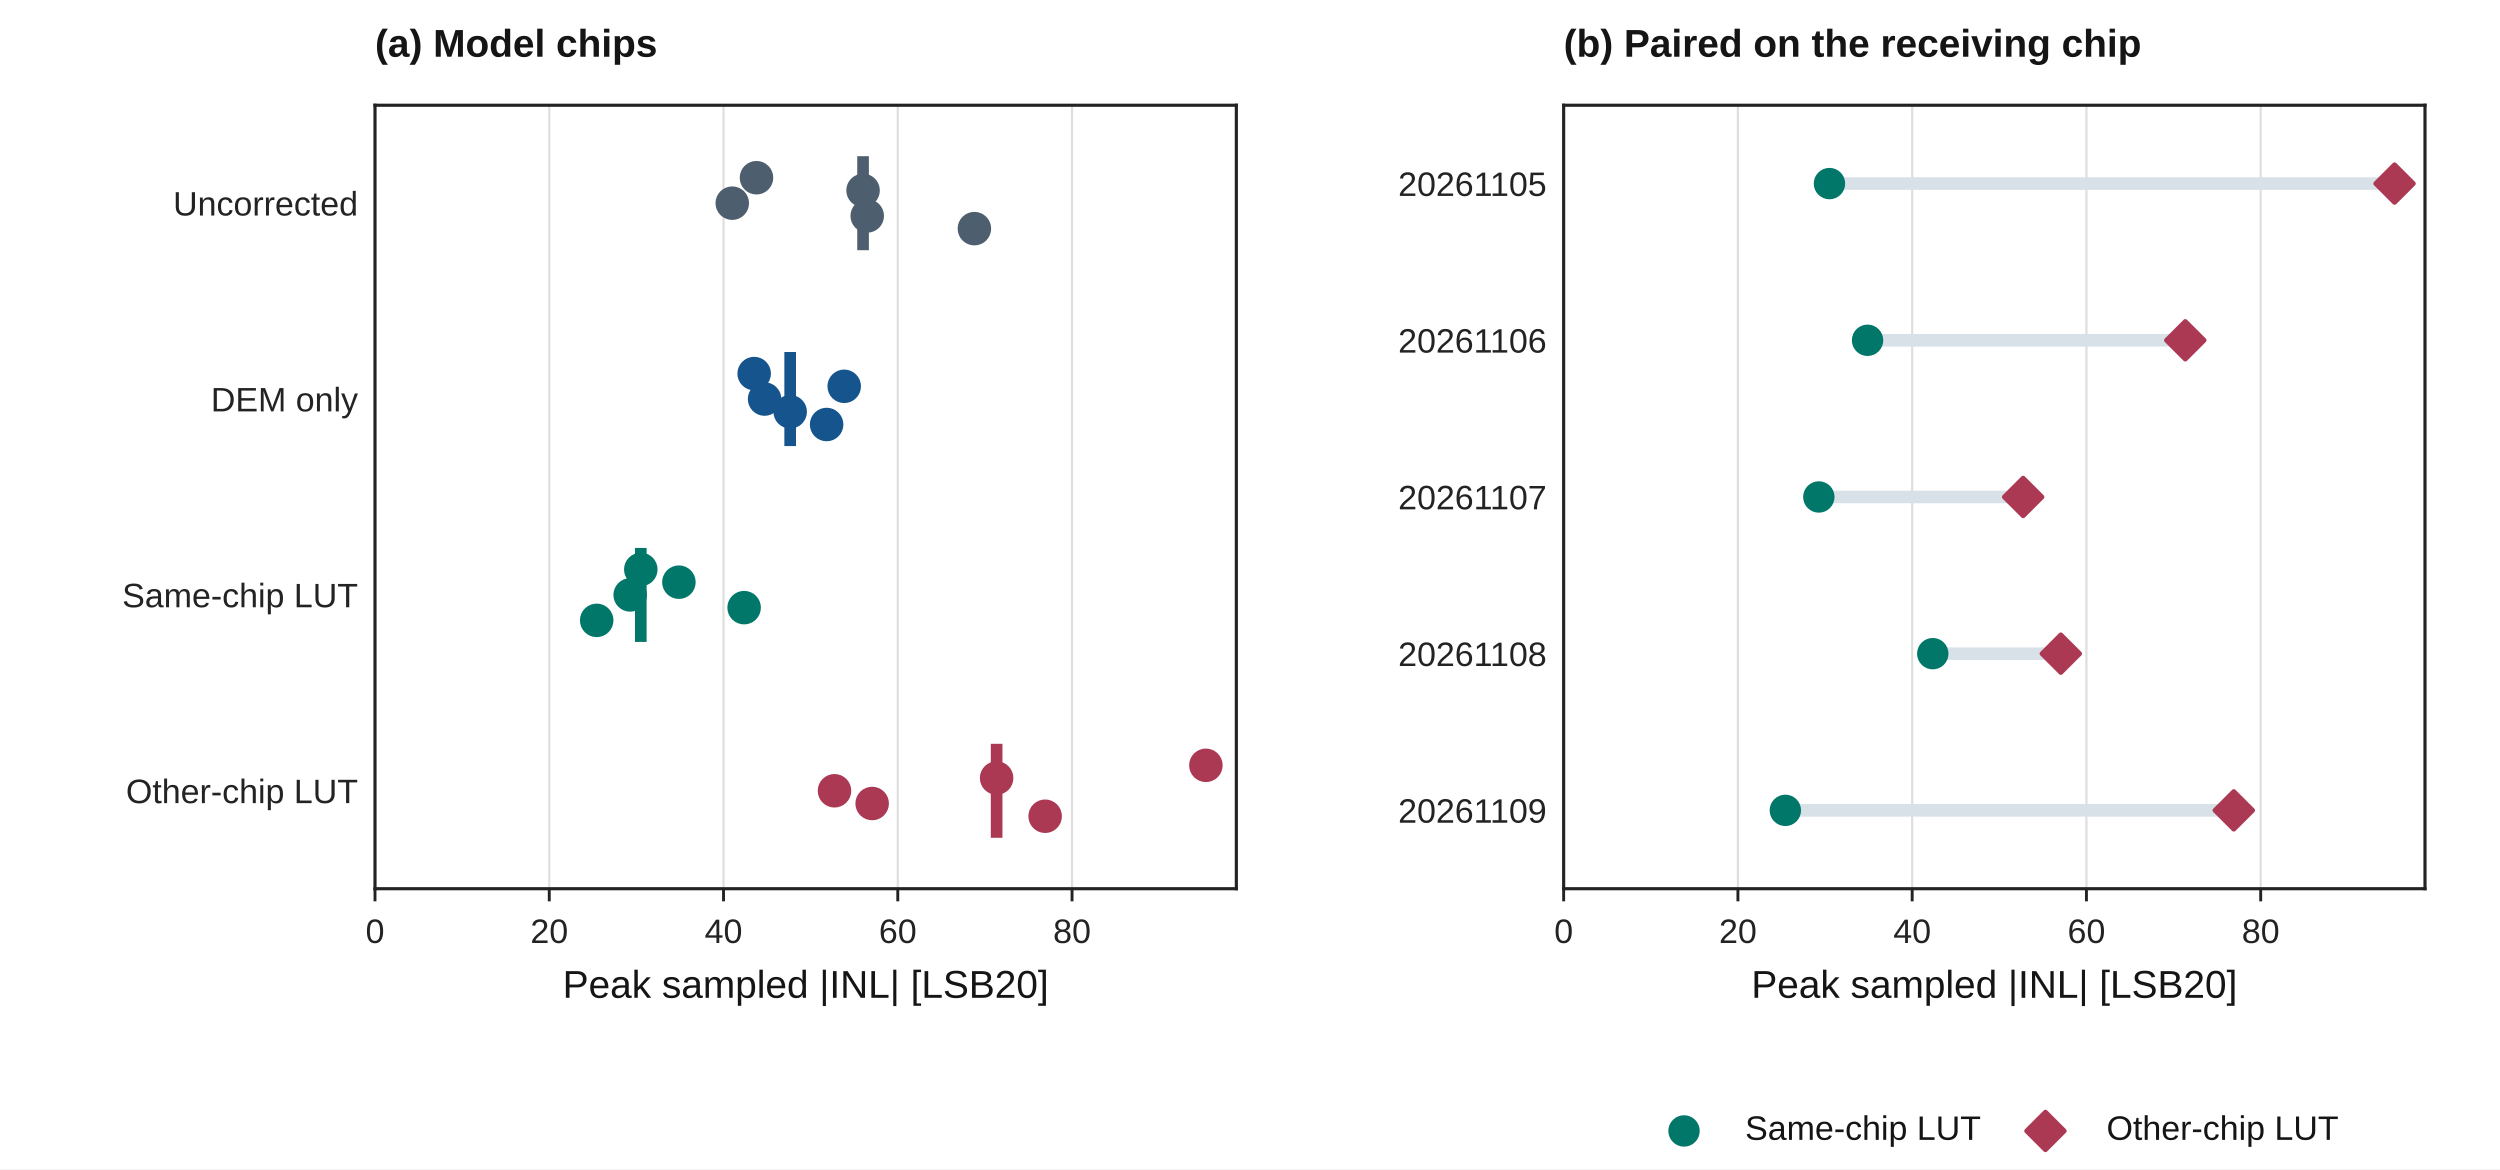
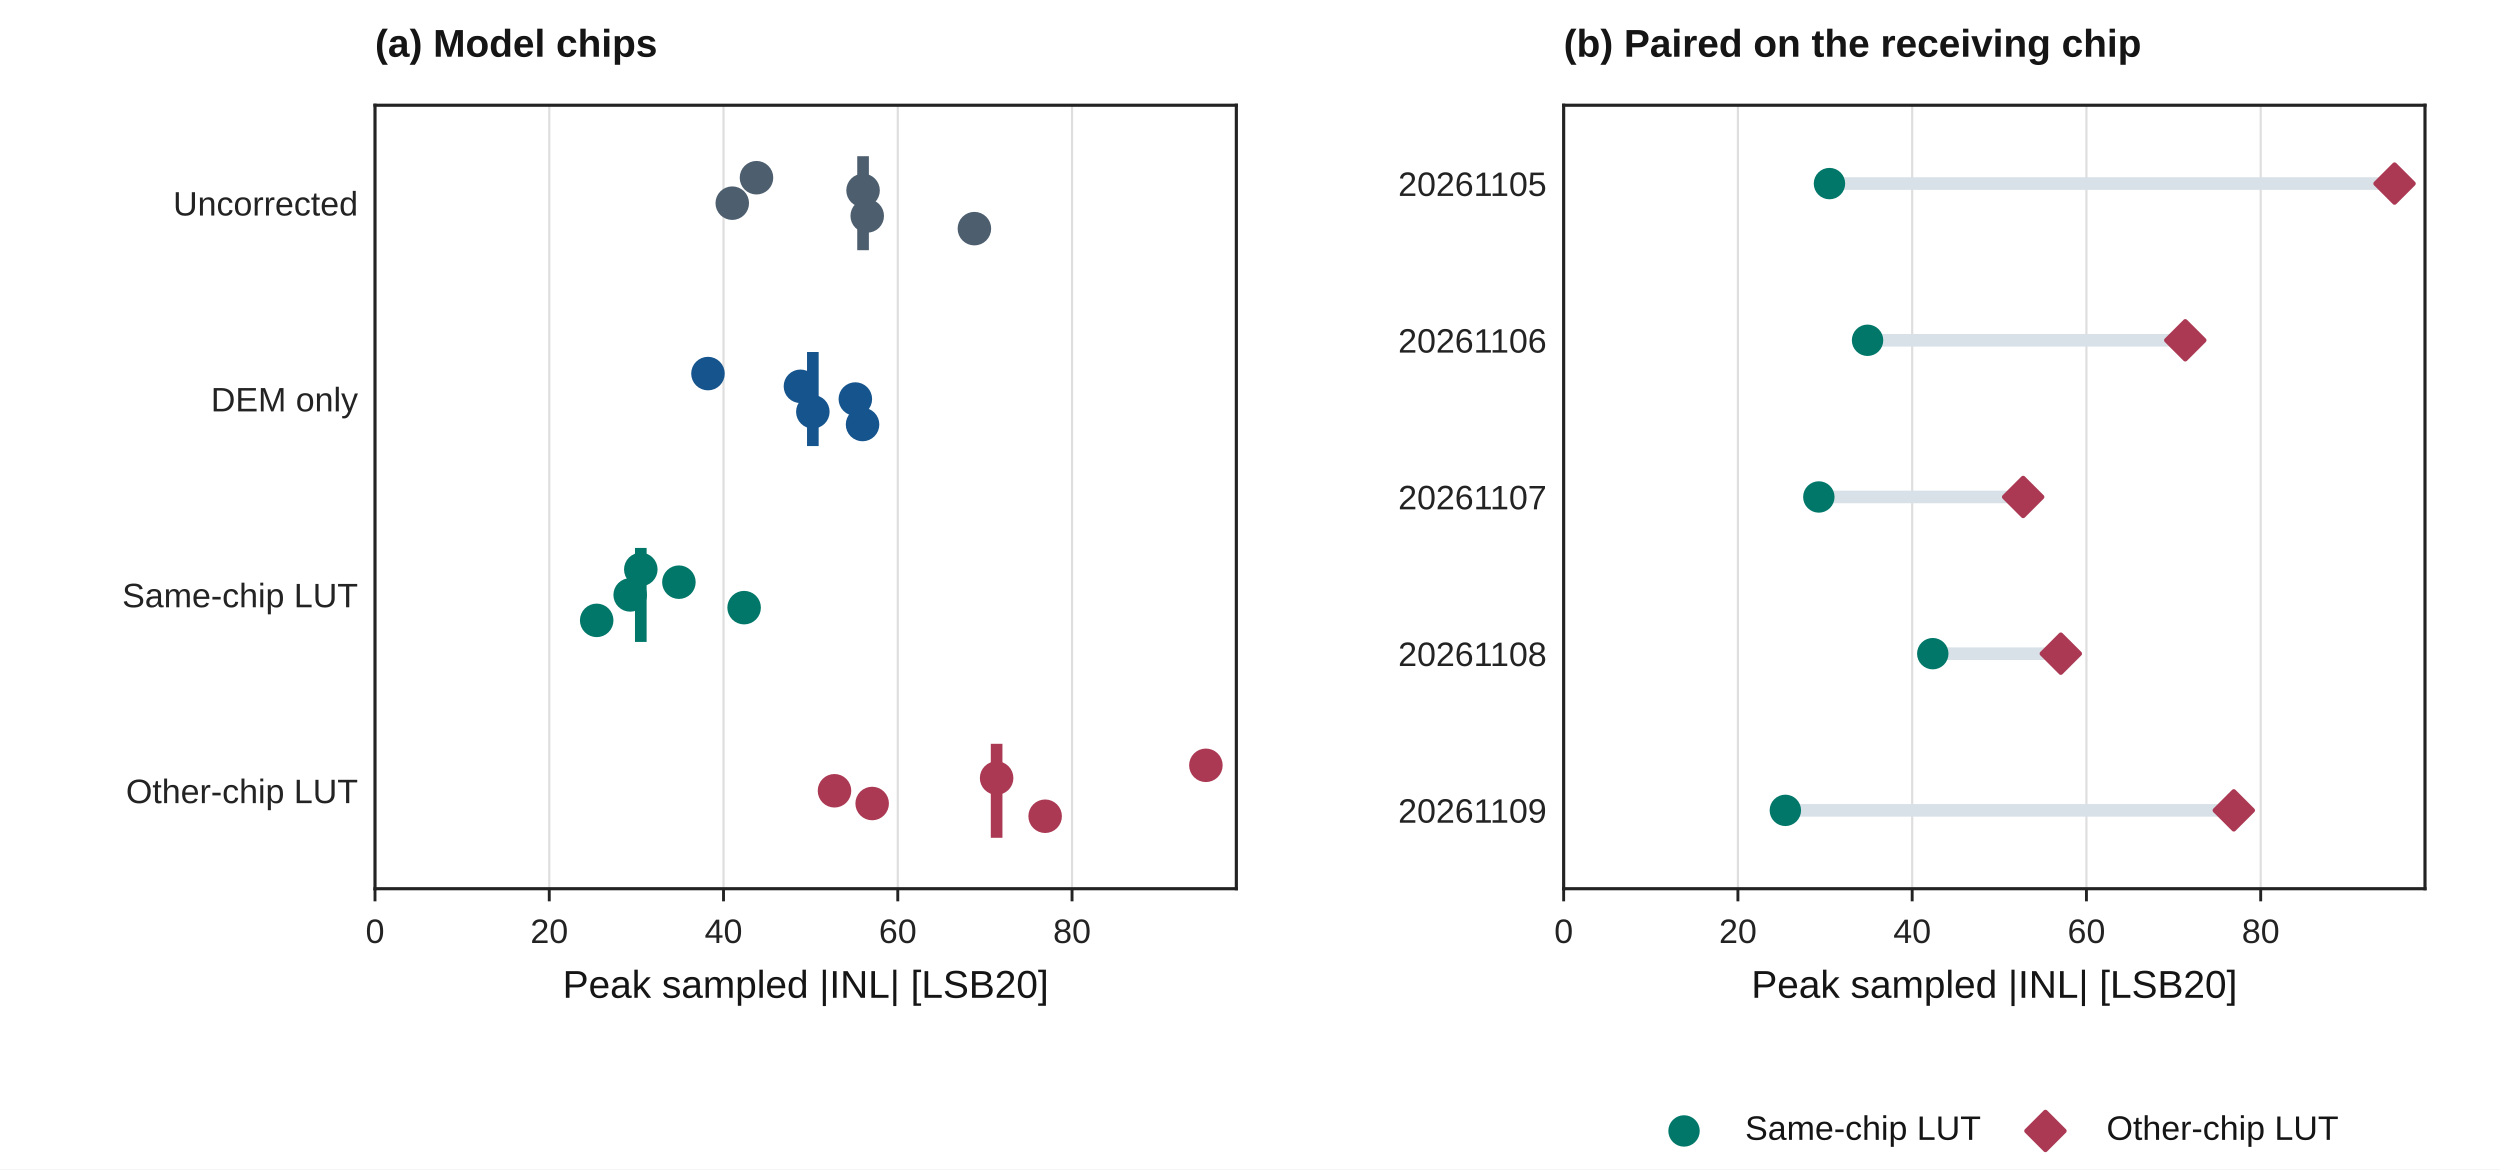
<svg xmlns="http://www.w3.org/2000/svg" xmlns:xlink="http://www.w3.org/1999/xlink" width="515.52pt" height="241.13pt" viewBox="0 0 515.52 241.13" version="1.1">
  <defs>
    <style type="text/css">*{stroke-linejoin: round; stroke-linecap: butt}</style>
  </defs>
  <g id="figure_1">
    <g id="patch_1">
      <path d="M 0 241.13  L 515.52 241.13  L 515.52 0  L 0 0  z " style="fill: #ffffff" />
    </g>
    <g id="axes_1">
      <g id="patch_2">
        <path d="M 77.328 183.259  L 254.944 183.259  L 254.944 21.702  L 77.328 21.702  z " style="fill: #ffffff" />
      </g>
      <g id="matplotlib.axis_1">
        <g id="xtick_1">
          <g id="line2d_1">
-             <path d="M 77.328 183.259  L 77.328 21.702  " clip-path="url(#pd45e83251c)" style="fill: none; stroke: #dedede; stroke-width: 0.45; stroke-linecap: square" />
+             <path d="M 77.328 183.259  L 77.328 21.702  " clip-path="url(#p901edad44c)" style="fill: none; stroke: #dedede; stroke-width: 0.45; stroke-linecap: square" />
          </g>
          <g id="line2d_2">
            <defs>
-               <path id="mcf3e9cd788" d="M 0 0  L 0 2.6  " style="stroke: #232323; stroke-width: 0.6" />
+               <path id="mf56285d290" d="M 0 0  L 0 2.6  " style="stroke: #232323; stroke-width: 0.6" />
            </defs>
            <g>
-               <use xlink:href="#mcf3e9cd788" x="77.328" y="183.259" style="fill: #232323; stroke: #232323; stroke-width: 0.6" />
+               <use xlink:href="#mf56285d290" x="77.328" y="183.259" style="fill: #232323; stroke: #232323; stroke-width: 0.6" />
            </g>
          </g>
          <g id="text_1">
            <text style="font-size: 7px; font-family: 'Arial', 'Liberation Sans', 'DejaVu Sans', sans-serif; text-anchor: middle; fill: #232323" x="77.328" y="194.455" transform="rotate(-0 77.328 194.4552)">0</text>
          </g>
        </g>
        <g id="xtick_2">
          <g id="line2d_3">
-             <path d="M 113.262 183.259  L 113.262 21.702  " clip-path="url(#pd45e83251c)" style="fill: none; stroke: #dedede; stroke-width: 0.45; stroke-linecap: square" />
+             <path d="M 113.262 183.259  L 113.262 21.702  " clip-path="url(#p901edad44c)" style="fill: none; stroke: #dedede; stroke-width: 0.45; stroke-linecap: square" />
          </g>
          <g id="line2d_4">
            <g>
-               <use xlink:href="#mcf3e9cd788" x="113.262" y="183.259" style="fill: #232323; stroke: #232323; stroke-width: 0.6" />
+               <use xlink:href="#mf56285d290" x="113.262" y="183.259" style="fill: #232323; stroke: #232323; stroke-width: 0.6" />
            </g>
          </g>
          <g id="text_2">
            <text style="font-size: 7px; font-family: 'Arial', 'Liberation Sans', 'DejaVu Sans', sans-serif; text-anchor: middle; fill: #232323" x="113.262" y="194.455" transform="rotate(-0 113.2616 194.4552)">20</text>
          </g>
        </g>
        <g id="xtick_3">
          <g id="line2d_5">
-             <path d="M 149.195 183.259  L 149.195 21.702  " clip-path="url(#pd45e83251c)" style="fill: none; stroke: #dedede; stroke-width: 0.45; stroke-linecap: square" />
+             <path d="M 149.195 183.259  L 149.195 21.702  " clip-path="url(#p901edad44c)" style="fill: none; stroke: #dedede; stroke-width: 0.45; stroke-linecap: square" />
          </g>
          <g id="line2d_6">
            <g>
-               <use xlink:href="#mcf3e9cd788" x="149.195" y="183.259" style="fill: #232323; stroke: #232323; stroke-width: 0.6" />
+               <use xlink:href="#mf56285d290" x="149.195" y="183.259" style="fill: #232323; stroke: #232323; stroke-width: 0.6" />
            </g>
          </g>
          <g id="text_3">
            <text style="font-size: 7px; font-family: 'Arial', 'Liberation Sans', 'DejaVu Sans', sans-serif; text-anchor: middle; fill: #232323" x="149.195" y="194.455" transform="rotate(-0 149.1953 194.4552)">40</text>
          </g>
        </g>
        <g id="xtick_4">
          <g id="line2d_7">
-             <path d="M 185.129 183.259  L 185.129 21.702  " clip-path="url(#pd45e83251c)" style="fill: none; stroke: #dedede; stroke-width: 0.45; stroke-linecap: square" />
+             <path d="M 185.129 183.259  L 185.129 21.702  " clip-path="url(#p901edad44c)" style="fill: none; stroke: #dedede; stroke-width: 0.45; stroke-linecap: square" />
          </g>
          <g id="line2d_8">
            <g>
-               <use xlink:href="#mcf3e9cd788" x="185.129" y="183.259" style="fill: #232323; stroke: #232323; stroke-width: 0.6" />
+               <use xlink:href="#mf56285d290" x="185.129" y="183.259" style="fill: #232323; stroke: #232323; stroke-width: 0.6" />
            </g>
          </g>
          <g id="text_4">
            <text style="font-size: 7px; font-family: 'Arial', 'Liberation Sans', 'DejaVu Sans', sans-serif; text-anchor: middle; fill: #232323" x="185.129" y="194.455" transform="rotate(-0 185.1289 194.4552)">60</text>
          </g>
        </g>
        <g id="xtick_5">
          <g id="line2d_9">
-             <path d="M 221.063 183.259  L 221.063 21.702  " clip-path="url(#pd45e83251c)" style="fill: none; stroke: #dedede; stroke-width: 0.45; stroke-linecap: square" />
+             <path d="M 221.063 183.259  L 221.063 21.702  " clip-path="url(#p901edad44c)" style="fill: none; stroke: #dedede; stroke-width: 0.45; stroke-linecap: square" />
          </g>
          <g id="line2d_10">
            <g>
-               <use xlink:href="#mcf3e9cd788" x="221.063" y="183.259" style="fill: #232323; stroke: #232323; stroke-width: 0.6" />
+               <use xlink:href="#mf56285d290" x="221.063" y="183.259" style="fill: #232323; stroke: #232323; stroke-width: 0.6" />
            </g>
          </g>
          <g id="text_5">
            <text style="font-size: 7px; font-family: 'Arial', 'Liberation Sans', 'DejaVu Sans', sans-serif; text-anchor: middle; fill: #232323" x="221.063" y="194.455" transform="rotate(-0 221.0626 194.4552)">80</text>
          </g>
        </g>
        <g id="text_6">
          <text style="font-size: 8px; font-family: 'Arial', 'Liberation Sans', 'DejaVu Sans', sans-serif; text-anchor: middle; fill: #151515" x="166.136" y="205.753" transform="rotate(-0 166.1361 205.7526)">Peak sampled |INL| [LSB20]</text>
        </g>
      </g>
      <g id="matplotlib.axis_2">
        <g id="ytick_1">
          <g id="line2d_11" />
          <g id="text_7">
            <text style="font-size: 7px; font-family: 'Arial', 'Liberation Sans', 'DejaVu Sans', sans-serif; text-anchor: end; fill: #232323" x="73.828" y="44.444" transform="rotate(-0 73.828 44.44449)">Uncorrected</text>
          </g>
        </g>
        <g id="ytick_2">
          <g id="line2d_12" />
          <g id="text_8">
            <text style="font-size: 7px; font-family: 'Arial', 'Liberation Sans', 'DejaVu Sans', sans-serif; text-anchor: end; fill: #232323" x="73.828" y="84.834" transform="rotate(-0 73.828 84.83382)">DEM only</text>
          </g>
        </g>
        <g id="ytick_3">
          <g id="line2d_13" />
          <g id="text_9">
            <text style="font-size: 7px; font-family: 'Arial', 'Liberation Sans', 'DejaVu Sans', sans-serif; text-anchor: end; fill: #232323" x="73.828" y="125.223" transform="rotate(-0 73.828 125.2231)">Same-chip LUT</text>
          </g>
        </g>
        <g id="ytick_4">
          <g id="line2d_14" />
          <g id="text_10">
            <text style="font-size: 7px; font-family: 'Arial', 'Liberation Sans', 'DejaVu Sans', sans-serif; text-anchor: end; fill: #232323" x="73.828" y="165.614" transform="rotate(-0 73.828 165.6145)">Other-chip LUT</text>
          </g>
        </g>
      </g>
      <g id="LineCollection_1">
-         <path d="M 177.97 32.203  L 177.97 51.59  " clip-path="url(#pd45e83251c)" style="fill: none; stroke: #4d5e6e; stroke-width: 2.4" />
+         <path d="M 177.97 32.203  L 177.97 51.59  " clip-path="url(#p901edad44c)" style="fill: none; stroke: #4d5e6e; stroke-width: 2.4" />
      </g>
      <g id="LineCollection_2">
-         <path d="M 162.941 72.592  L 162.941 91.979  " clip-path="url(#pd45e83251c)" style="fill: none; stroke: #15548d; stroke-width: 2.4" />
+         <path d="M 167.615 72.592  L 167.615 91.979  " clip-path="url(#p901edad44c)" style="fill: none; stroke: #15548d; stroke-width: 2.4" />
      </g>
      <g id="LineCollection_3">
-         <path d="M 132.138 112.982  L 132.138 132.368  " clip-path="url(#pd45e83251c)" style="fill: none; stroke: #007769; stroke-width: 2.4" />
+         <path d="M 132.138 112.982  L 132.138 132.368  " clip-path="url(#p901edad44c)" style="fill: none; stroke: #007769; stroke-width: 2.4" />
      </g>
      <g id="LineCollection_4">
-         <path d="M 205.512 153.371  L 205.512 172.758  " clip-path="url(#pd45e83251c)" style="fill: none; stroke: #ab3954; stroke-width: 2.4" />
+         <path d="M 205.512 153.371  L 205.512 172.758  " clip-path="url(#p901edad44c)" style="fill: none; stroke: #ab3954; stroke-width: 2.4" />
      </g>
      <g id="patch_3">
        <path d="M 77.328 183.259  L 77.328 21.702  " style="fill: none; stroke: #232323; stroke-width: 0.65; stroke-linejoin: miter; stroke-linecap: square" />
      </g>
      <g id="patch_4">
        <path d="M 254.944 183.259  L 254.944 21.702  " style="fill: none; stroke: #232323; stroke-width: 0.65; stroke-linejoin: miter; stroke-linecap: square" />
      </g>
      <g id="patch_5">
        <path d="M 77.328 183.259  L 254.944 183.259  " style="fill: none; stroke: #232323; stroke-width: 0.65; stroke-linejoin: miter; stroke-linecap: square" />
      </g>
      <g id="patch_6">
        <path d="M 77.328 21.702  L 254.944 21.702  " style="fill: none; stroke: #232323; stroke-width: 0.65; stroke-linejoin: miter; stroke-linecap: square" />
      </g>
      <g id="PathCollection_1">
        <defs>
-           <path id="me0f7d5d459" d="M 0 2.958  C 0.784 2.958 1.537 2.646 2.092 2.092  C 2.646 1.537 2.958 0.784 2.958 0  C 2.958 -0.784 2.646 -1.537 2.092 -2.092  C 1.537 -2.646 0.784 -2.958 0 -2.958  C -0.784 -2.958 -1.537 -2.646 -2.092 -2.092  C -2.646 -1.537 -2.958 -0.784 -2.958 0  C -2.958 0.784 -2.646 1.537 -2.092 2.092  C -1.537 2.646 -0.784 2.958 0 2.958  z " style="stroke: #4d5e6e" />
-         </defs>
-         <g clip-path="url(#pd45e83251c)">
-           <use xlink:href="#me0f7d5d459" x="155.994" y="36.646" style="fill: #4d5e6e; stroke: #4d5e6e" />
-           <use xlink:href="#me0f7d5d459" x="177.97" y="39.271" style="fill: #4d5e6e; stroke: #4d5e6e" />
-           <use xlink:href="#me0f7d5d459" x="150.998" y="41.896" style="fill: #4d5e6e; stroke: #4d5e6e" />
-           <use xlink:href="#me0f7d5d459" x="178.829" y="44.522" style="fill: #4d5e6e; stroke: #4d5e6e" />
-           <use xlink:href="#me0f7d5d459" x="200.927" y="47.147" style="fill: #4d5e6e; stroke: #4d5e6e" />
+           <path id="m05072b068a" d="M 0 2.958  C 0.784 2.958 1.537 2.646 2.092 2.092  C 2.646 1.537 2.958 0.784 2.958 0  C 2.958 -0.784 2.646 -1.537 2.092 -2.092  C 1.537 -2.646 0.784 -2.958 0 -2.958  C -0.784 -2.958 -1.537 -2.646 -2.092 -2.092  C -2.646 -1.537 -2.958 -0.784 -2.958 0  C -2.958 0.784 -2.646 1.537 -2.092 2.092  C -1.537 2.646 -0.784 2.958 0 2.958  z " style="stroke: #4d5e6e" />
+         </defs>
+         <g clip-path="url(#p901edad44c)">
+           <use xlink:href="#m05072b068a" x="155.994" y="36.646" style="fill: #4d5e6e; stroke: #4d5e6e" />
+           <use xlink:href="#m05072b068a" x="177.97" y="39.271" style="fill: #4d5e6e; stroke: #4d5e6e" />
+           <use xlink:href="#m05072b068a" x="150.998" y="41.896" style="fill: #4d5e6e; stroke: #4d5e6e" />
+           <use xlink:href="#m05072b068a" x="178.829" y="44.522" style="fill: #4d5e6e; stroke: #4d5e6e" />
+           <use xlink:href="#m05072b068a" x="200.927" y="47.147" style="fill: #4d5e6e; stroke: #4d5e6e" />
        </g>
      </g>
      <g id="PathCollection_2">
        <defs>
-           <path id="m5a712f1022" d="M 0 2.958  C 0.784 2.958 1.537 2.646 2.092 2.092  C 2.646 1.537 2.958 0.784 2.958 0  C 2.958 -0.784 2.646 -1.537 2.092 -2.092  C 1.537 -2.646 0.784 -2.958 0 -2.958  C -0.784 -2.958 -1.537 -2.646 -2.092 -2.092  C -2.646 -1.537 -2.958 -0.784 -2.958 0  C -2.958 0.784 -2.646 1.537 -2.092 2.092  C -1.537 2.646 -0.784 2.958 0 2.958  z " style="stroke: #15548d" />
-         </defs>
-         <g clip-path="url(#pd45e83251c)">
-           <use xlink:href="#m5a712f1022" x="155.515" y="77.035" style="fill: #15548d; stroke: #15548d" />
-           <use xlink:href="#m5a712f1022" x="174.082" y="79.66" style="fill: #15548d; stroke: #15548d" />
-           <use xlink:href="#m5a712f1022" x="157.663" y="82.286" style="fill: #15548d; stroke: #15548d" />
-           <use xlink:href="#m5a712f1022" x="162.941" y="84.911" style="fill: #15548d; stroke: #15548d" />
-           <use xlink:href="#m5a712f1022" x="170.454" y="87.536" style="fill: #15548d; stroke: #15548d" />
+           <path id="mf3c4345786" d="M 0 2.958  C 0.784 2.958 1.537 2.646 2.092 2.092  C 2.646 1.537 2.958 0.784 2.958 0  C 2.958 -0.784 2.646 -1.537 2.092 -2.092  C 1.537 -2.646 0.784 -2.958 0 -2.958  C -0.784 -2.958 -1.537 -2.646 -2.092 -2.092  C -2.646 -1.537 -2.958 -0.784 -2.958 0  C -2.958 0.784 -2.646 1.537 -2.092 2.092  C -1.537 2.646 -0.784 2.958 0 2.958  z " style="stroke: #15548d" />
+         </defs>
+         <g clip-path="url(#p901edad44c)">
+           <use xlink:href="#mf3c4345786" x="145.989" y="77.035" style="fill: #15548d; stroke: #15548d" />
+           <use xlink:href="#mf3c4345786" x="165.057" y="79.66" style="fill: #15548d; stroke: #15548d" />
+           <use xlink:href="#mf3c4345786" x="176.378" y="82.286" style="fill: #15548d; stroke: #15548d" />
+           <use xlink:href="#mf3c4345786" x="167.615" y="84.911" style="fill: #15548d; stroke: #15548d" />
+           <use xlink:href="#mf3c4345786" x="177.865" y="87.536" style="fill: #15548d; stroke: #15548d" />
        </g>
      </g>
      <g id="PathCollection_3">
        <defs>
-           <path id="m22f3bd1e16" d="M 0 2.958  C 0.784 2.958 1.537 2.646 2.092 2.092  C 2.646 1.537 2.958 0.784 2.958 0  C 2.958 -0.784 2.646 -1.537 2.092 -2.092  C 1.537 -2.646 0.784 -2.958 0 -2.958  C -0.784 -2.958 -1.537 -2.646 -2.092 -2.092  C -2.646 -1.537 -2.958 -0.784 -2.958 0  C -2.958 0.784 -2.646 1.537 -2.092 2.092  C -1.537 2.646 -0.784 2.958 0 2.958  z " style="stroke: #007769" />
-         </defs>
-         <g clip-path="url(#pd45e83251c)">
-           <use xlink:href="#m22f3bd1e16" x="132.138" y="117.424" style="fill: #007769; stroke: #007769" />
-           <use xlink:href="#m22f3bd1e16" x="139.994" y="120.05" style="fill: #007769; stroke: #007769" />
-           <use xlink:href="#m22f3bd1e16" x="129.948" y="122.675" style="fill: #007769; stroke: #007769" />
-           <use xlink:href="#m22f3bd1e16" x="153.443" y="125.3" style="fill: #007769; stroke: #007769" />
-           <use xlink:href="#m22f3bd1e16" x="123.043" y="127.926" style="fill: #007769; stroke: #007769" />
+           <path id="m3bc56294aa" d="M 0 2.958  C 0.784 2.958 1.537 2.646 2.092 2.092  C 2.646 1.537 2.958 0.784 2.958 0  C 2.958 -0.784 2.646 -1.537 2.092 -2.092  C 1.537 -2.646 0.784 -2.958 0 -2.958  C -0.784 -2.958 -1.537 -2.646 -2.092 -2.092  C -2.646 -1.537 -2.958 -0.784 -2.958 0  C -2.958 0.784 -2.646 1.537 -2.092 2.092  C -1.537 2.646 -0.784 2.958 0 2.958  z " style="stroke: #007769" />
+         </defs>
+         <g clip-path="url(#p901edad44c)">
+           <use xlink:href="#m3bc56294aa" x="132.138" y="117.424" style="fill: #007769; stroke: #007769" />
+           <use xlink:href="#m3bc56294aa" x="139.994" y="120.05" style="fill: #007769; stroke: #007769" />
+           <use xlink:href="#m3bc56294aa" x="129.948" y="122.675" style="fill: #007769; stroke: #007769" />
+           <use xlink:href="#m3bc56294aa" x="153.443" y="125.3" style="fill: #007769; stroke: #007769" />
+           <use xlink:href="#m3bc56294aa" x="123.043" y="127.926" style="fill: #007769; stroke: #007769" />
        </g>
      </g>
      <g id="PathCollection_4">
        <defs>
-           <path id="m2d31f88245" d="M 0 2.958  C 0.784 2.958 1.537 2.646 2.092 2.092  C 2.646 1.537 2.958 0.784 2.958 0  C 2.958 -0.784 2.646 -1.537 2.092 -2.092  C 1.537 -2.646 0.784 -2.958 0 -2.958  C -0.784 -2.958 -1.537 -2.646 -2.092 -2.092  C -2.646 -1.537 -2.958 -0.784 -2.958 0  C -2.958 0.784 -2.646 1.537 -2.092 2.092  C -1.537 2.646 -0.784 2.958 0 2.958  z " style="stroke: #ab3954" />
-         </defs>
-         <g clip-path="url(#pd45e83251c)">
-           <use xlink:href="#m2d31f88245" x="248.663" y="157.814" style="fill: #ab3954; stroke: #ab3954" />
-           <use xlink:href="#m2d31f88245" x="205.512" y="160.439" style="fill: #ab3954; stroke: #ab3954" />
-           <use xlink:href="#m2d31f88245" x="172.079" y="163.064" style="fill: #ab3954; stroke: #ab3954" />
-           <use xlink:href="#m2d31f88245" x="179.847" y="165.69" style="fill: #ab3954; stroke: #ab3954" />
-           <use xlink:href="#m2d31f88245" x="215.517" y="168.315" style="fill: #ab3954; stroke: #ab3954" />
+           <path id="m1ddffaf8cc" d="M 0 2.958  C 0.784 2.958 1.537 2.646 2.092 2.092  C 2.646 1.537 2.958 0.784 2.958 0  C 2.958 -0.784 2.646 -1.537 2.092 -2.092  C 1.537 -2.646 0.784 -2.958 0 -2.958  C -0.784 -2.958 -1.537 -2.646 -2.092 -2.092  C -2.646 -1.537 -2.958 -0.784 -2.958 0  C -2.958 0.784 -2.646 1.537 -2.092 2.092  C -1.537 2.646 -0.784 2.958 0 2.958  z " style="stroke: #ab3954" />
+         </defs>
+         <g clip-path="url(#p901edad44c)">
+           <use xlink:href="#m1ddffaf8cc" x="248.663" y="157.814" style="fill: #ab3954; stroke: #ab3954" />
+           <use xlink:href="#m1ddffaf8cc" x="205.512" y="160.439" style="fill: #ab3954; stroke: #ab3954" />
+           <use xlink:href="#m1ddffaf8cc" x="172.079" y="163.064" style="fill: #ab3954; stroke: #ab3954" />
+           <use xlink:href="#m1ddffaf8cc" x="179.847" y="165.69" style="fill: #ab3954; stroke: #ab3954" />
+           <use xlink:href="#m1ddffaf8cc" x="215.517" y="168.315" style="fill: #ab3954; stroke: #ab3954" />
        </g>
      </g>
      <g id="text_11">
        <text style="font-weight: 700; font-size: 8px; font-family: 'Arial', 'Liberation Sans', 'DejaVu Sans', sans-serif; text-anchor: start; fill: #151515" x="77.328" y="11.702" transform="rotate(-0 77.328 11.70173)">(a) Model chips</text>
      </g>
    </g>
    <g id="axes_2">
      <g id="patch_7">
        <path d="M 322.438 183.259  L 500.054 183.259  L 500.054 21.702  L 322.438 21.702  z " style="fill: #ffffff" />
      </g>
      <g id="matplotlib.axis_3">
        <g id="xtick_6">
          <g id="line2d_15">
-             <path d="M 322.438 183.259  L 322.438 21.702  " clip-path="url(#p5ba22fe8f5)" style="fill: none; stroke: #dedede; stroke-width: 0.45; stroke-linecap: square" />
+             <path d="M 322.438 183.259  L 322.438 21.702  " clip-path="url(#p8b6bab979b)" style="fill: none; stroke: #dedede; stroke-width: 0.45; stroke-linecap: square" />
          </g>
          <g id="line2d_16">
            <g>
-               <use xlink:href="#mcf3e9cd788" x="322.438" y="183.259" style="fill: #232323; stroke: #232323; stroke-width: 0.6" />
+               <use xlink:href="#mf56285d290" x="322.438" y="183.259" style="fill: #232323; stroke: #232323; stroke-width: 0.6" />
            </g>
          </g>
          <g id="text_12">
            <text style="font-size: 7px; font-family: 'Arial', 'Liberation Sans', 'DejaVu Sans', sans-serif; text-anchor: middle; fill: #232323" x="322.438" y="194.455" transform="rotate(-0 322.4383 194.4552)">0</text>
          </g>
        </g>
        <g id="xtick_7">
          <g id="line2d_17">
-             <path d="M 358.372 183.259  L 358.372 21.702  " clip-path="url(#p5ba22fe8f5)" style="fill: none; stroke: #dedede; stroke-width: 0.45; stroke-linecap: square" />
+             <path d="M 358.372 183.259  L 358.372 21.702  " clip-path="url(#p8b6bab979b)" style="fill: none; stroke: #dedede; stroke-width: 0.45; stroke-linecap: square" />
          </g>
          <g id="line2d_18">
            <g>
-               <use xlink:href="#mcf3e9cd788" x="358.372" y="183.259" style="fill: #232323; stroke: #232323; stroke-width: 0.6" />
+               <use xlink:href="#mf56285d290" x="358.372" y="183.259" style="fill: #232323; stroke: #232323; stroke-width: 0.6" />
            </g>
          </g>
          <g id="text_13">
            <text style="font-size: 7px; font-family: 'Arial', 'Liberation Sans', 'DejaVu Sans', sans-serif; text-anchor: middle; fill: #232323" x="358.372" y="194.455" transform="rotate(-0 358.3719 194.4552)">20</text>
          </g>
        </g>
        <g id="xtick_8">
          <g id="line2d_19">
-             <path d="M 394.306 183.259  L 394.306 21.702  " clip-path="url(#p5ba22fe8f5)" style="fill: none; stroke: #dedede; stroke-width: 0.45; stroke-linecap: square" />
+             <path d="M 394.306 183.259  L 394.306 21.702  " clip-path="url(#p8b6bab979b)" style="fill: none; stroke: #dedede; stroke-width: 0.45; stroke-linecap: square" />
          </g>
          <g id="line2d_20">
            <g>
-               <use xlink:href="#mcf3e9cd788" x="394.306" y="183.259" style="fill: #232323; stroke: #232323; stroke-width: 0.6" />
+               <use xlink:href="#mf56285d290" x="394.306" y="183.259" style="fill: #232323; stroke: #232323; stroke-width: 0.6" />
            </g>
          </g>
          <g id="text_14">
            <text style="font-size: 7px; font-family: 'Arial', 'Liberation Sans', 'DejaVu Sans', sans-serif; text-anchor: middle; fill: #232323" x="394.306" y="194.455" transform="rotate(-0 394.3055 194.4552)">40</text>
          </g>
        </g>
        <g id="xtick_9">
          <g id="line2d_21">
-             <path d="M 430.239 183.259  L 430.239 21.702  " clip-path="url(#p5ba22fe8f5)" style="fill: none; stroke: #dedede; stroke-width: 0.45; stroke-linecap: square" />
+             <path d="M 430.239 183.259  L 430.239 21.702  " clip-path="url(#p8b6bab979b)" style="fill: none; stroke: #dedede; stroke-width: 0.45; stroke-linecap: square" />
          </g>
          <g id="line2d_22">
            <g>
-               <use xlink:href="#mcf3e9cd788" x="430.239" y="183.259" style="fill: #232323; stroke: #232323; stroke-width: 0.6" />
+               <use xlink:href="#mf56285d290" x="430.239" y="183.259" style="fill: #232323; stroke: #232323; stroke-width: 0.6" />
            </g>
          </g>
          <g id="text_15">
            <text style="font-size: 7px; font-family: 'Arial', 'Liberation Sans', 'DejaVu Sans', sans-serif; text-anchor: middle; fill: #232323" x="430.239" y="194.455" transform="rotate(-0 430.2392 194.4552)">60</text>
          </g>
        </g>
        <g id="xtick_10">
          <g id="line2d_23">
-             <path d="M 466.173 183.259  L 466.173 21.702  " clip-path="url(#p5ba22fe8f5)" style="fill: none; stroke: #dedede; stroke-width: 0.45; stroke-linecap: square" />
+             <path d="M 466.173 183.259  L 466.173 21.702  " clip-path="url(#p8b6bab979b)" style="fill: none; stroke: #dedede; stroke-width: 0.45; stroke-linecap: square" />
          </g>
          <g id="line2d_24">
            <g>
-               <use xlink:href="#mcf3e9cd788" x="466.173" y="183.259" style="fill: #232323; stroke: #232323; stroke-width: 0.6" />
+               <use xlink:href="#mf56285d290" x="466.173" y="183.259" style="fill: #232323; stroke: #232323; stroke-width: 0.6" />
            </g>
          </g>
          <g id="text_16">
            <text style="font-size: 7px; font-family: 'Arial', 'Liberation Sans', 'DejaVu Sans', sans-serif; text-anchor: middle; fill: #232323" x="466.173" y="194.455" transform="rotate(-0 466.1728 194.4552)">80</text>
          </g>
        </g>
        <g id="text_17">
          <text style="font-size: 8px; font-family: 'Arial', 'Liberation Sans', 'DejaVu Sans', sans-serif; text-anchor: middle; fill: #151515" x="411.246" y="205.753" transform="rotate(-0 411.2463 205.7526)">Peak sampled |INL| [LSB20]</text>
        </g>
      </g>
      <g id="matplotlib.axis_4">
        <g id="ytick_5">
          <g id="line2d_25" />
          <g id="text_18">
            <text style="font-size: 7px; font-family: 'Arial', 'Liberation Sans', 'DejaVu Sans', sans-serif; text-anchor: end; fill: #232323" x="318.938" y="40.406" transform="rotate(-0 318.9383 40.40556)">20261105</text>
          </g>
        </g>
        <g id="ytick_6">
          <g id="line2d_26" />
          <g id="text_19">
            <text style="font-size: 7px; font-family: 'Arial', 'Liberation Sans', 'DejaVu Sans', sans-serif; text-anchor: end; fill: #232323" x="318.938" y="72.717" transform="rotate(-0 318.9383 72.71702)">20261106</text>
          </g>
        </g>
        <g id="ytick_7">
          <g id="line2d_27" />
          <g id="text_20">
            <text style="font-size: 7px; font-family: 'Arial', 'Liberation Sans', 'DejaVu Sans', sans-serif; text-anchor: end; fill: #232323" x="318.938" y="105.028" transform="rotate(-0 318.9383 105.0285)">20261107</text>
          </g>
        </g>
        <g id="ytick_8">
          <g id="line2d_28" />
          <g id="text_21">
            <text style="font-size: 7px; font-family: 'Arial', 'Liberation Sans', 'DejaVu Sans', sans-serif; text-anchor: end; fill: #232323" x="318.938" y="137.34" transform="rotate(-0 318.9383 137.3399)">20261108</text>
          </g>
        </g>
        <g id="ytick_9">
          <g id="line2d_29" />
          <g id="text_22">
            <text style="font-size: 7px; font-family: 'Arial', 'Liberation Sans', 'DejaVu Sans', sans-serif; text-anchor: end; fill: #232323" x="318.938" y="169.651" transform="rotate(-0 318.9383 169.6514)">20261109</text>
          </g>
        </g>
      </g>
      <g id="line2d_30">
-         <path d="M 377.249 37.857  L 493.773 37.857  " clip-path="url(#p5ba22fe8f5)" style="fill: none; stroke: #d8e1e8; stroke-width: 2.6; stroke-linecap: square" />
+         <path d="M 377.249 37.857  L 493.773 37.857  " clip-path="url(#p8b6bab979b)" style="fill: none; stroke: #d8e1e8; stroke-width: 2.6; stroke-linecap: square" />
      </g>
      <g id="line2d_31">
-         <path d="M 385.104 70.169  L 450.622 70.169  " clip-path="url(#p5ba22fe8f5)" style="fill: none; stroke: #d8e1e8; stroke-width: 2.6; stroke-linecap: square" />
+         <path d="M 385.104 70.169  L 450.622 70.169  " clip-path="url(#p8b6bab979b)" style="fill: none; stroke: #d8e1e8; stroke-width: 2.6; stroke-linecap: square" />
      </g>
      <g id="line2d_32">
-         <path d="M 375.058 102.48  L 417.19 102.48  " clip-path="url(#p5ba22fe8f5)" style="fill: none; stroke: #d8e1e8; stroke-width: 2.6; stroke-linecap: square" />
+         <path d="M 375.058 102.48  L 417.19 102.48  " clip-path="url(#p8b6bab979b)" style="fill: none; stroke: #d8e1e8; stroke-width: 2.6; stroke-linecap: square" />
      </g>
      <g id="line2d_33">
-         <path d="M 398.553 134.792  L 424.957 134.792  " clip-path="url(#p5ba22fe8f5)" style="fill: none; stroke: #d8e1e8; stroke-width: 2.6; stroke-linecap: square" />
+         <path d="M 398.553 134.792  L 424.957 134.792  " clip-path="url(#p8b6bab979b)" style="fill: none; stroke: #d8e1e8; stroke-width: 2.6; stroke-linecap: square" />
      </g>
      <g id="line2d_34">
-         <path d="M 368.153 167.103  L 460.628 167.103  " clip-path="url(#p5ba22fe8f5)" style="fill: none; stroke: #d8e1e8; stroke-width: 2.6; stroke-linecap: square" />
+         <path d="M 368.153 167.103  L 460.628 167.103  " clip-path="url(#p8b6bab979b)" style="fill: none; stroke: #d8e1e8; stroke-width: 2.6; stroke-linecap: square" />
      </g>
      <g id="patch_8">
        <path d="M 322.438 183.259  L 322.438 21.702  " style="fill: none; stroke: #232323; stroke-width: 0.65; stroke-linejoin: miter; stroke-linecap: square" />
      </g>
      <g id="patch_9">
        <path d="M 500.054 183.259  L 500.054 21.702  " style="fill: none; stroke: #232323; stroke-width: 0.65; stroke-linejoin: miter; stroke-linecap: square" />
      </g>
      <g id="patch_10">
        <path d="M 322.438 183.259  L 500.054 183.259  " style="fill: none; stroke: #232323; stroke-width: 0.65; stroke-linejoin: miter; stroke-linecap: square" />
      </g>
      <g id="patch_11">
        <path d="M 322.438 21.702  L 500.054 21.702  " style="fill: none; stroke: #232323; stroke-width: 0.65; stroke-linejoin: miter; stroke-linecap: square" />
      </g>
      <g id="PathCollection_5">
        <defs>
-           <path id="m2afa60e3da" d="M -0 3.873  L 3.873 0  L 0 -3.873  L -3.873 -0  z " style="stroke: #ab3954" />
-         </defs>
-         <g clip-path="url(#p5ba22fe8f5)">
-           <use xlink:href="#m2afa60e3da" x="493.773" y="37.857" style="fill: #ab3954; stroke: #ab3954" />
-           <use xlink:href="#m2afa60e3da" x="450.622" y="70.169" style="fill: #ab3954; stroke: #ab3954" />
-           <use xlink:href="#m2afa60e3da" x="417.19" y="102.48" style="fill: #ab3954; stroke: #ab3954" />
-           <use xlink:href="#m2afa60e3da" x="424.957" y="134.792" style="fill: #ab3954; stroke: #ab3954" />
-           <use xlink:href="#m2afa60e3da" x="460.628" y="167.103" style="fill: #ab3954; stroke: #ab3954" />
+           <path id="m5db0aaf83c" d="M -0 3.873  L 3.873 0  L 0 -3.873  L -3.873 -0  z " style="stroke: #ab3954" />
+         </defs>
+         <g clip-path="url(#p8b6bab979b)">
+           <use xlink:href="#m5db0aaf83c" x="493.773" y="37.857" style="fill: #ab3954; stroke: #ab3954" />
+           <use xlink:href="#m5db0aaf83c" x="450.622" y="70.169" style="fill: #ab3954; stroke: #ab3954" />
+           <use xlink:href="#m5db0aaf83c" x="417.19" y="102.48" style="fill: #ab3954; stroke: #ab3954" />
+           <use xlink:href="#m5db0aaf83c" x="424.957" y="134.792" style="fill: #ab3954; stroke: #ab3954" />
+           <use xlink:href="#m5db0aaf83c" x="460.628" y="167.103" style="fill: #ab3954; stroke: #ab3954" />
        </g>
      </g>
      <g id="text_23">
        <text style="font-weight: 700; font-size: 8px; font-family: 'Arial', 'Liberation Sans', 'DejaVu Sans', sans-serif; text-anchor: start; fill: #151515" x="322.438" y="11.702" transform="rotate(-0 322.4383 11.70173)">(b) Paired on the receiving chip</text>
      </g>
      <g id="PathCollection_6">
        <defs>
-           <path id="m788f28ea17" d="M 0 2.739  C 0.726 2.739 1.423 2.45 1.936 1.936  C 2.45 1.423 2.739 0.726 2.739 0  C 2.739 -0.726 2.45 -1.423 1.936 -1.936  C 1.423 -2.45 0.726 -2.739 0 -2.739  C -0.726 -2.739 -1.423 -2.45 -1.936 -1.936  C -2.45 -1.423 -2.739 -0.726 -2.739 0  C -2.739 0.726 -2.45 1.423 -1.936 1.936  C -1.423 2.45 -0.726 2.739 0 2.739  z " style="stroke: #007769" />
-         </defs>
-         <g clip-path="url(#p5ba22fe8f5)">
-           <use xlink:href="#m788f28ea17" x="377.249" y="37.857" style="fill: #007769; stroke: #007769" />
-           <use xlink:href="#m788f28ea17" x="385.104" y="70.169" style="fill: #007769; stroke: #007769" />
-           <use xlink:href="#m788f28ea17" x="375.058" y="102.48" style="fill: #007769; stroke: #007769" />
-           <use xlink:href="#m788f28ea17" x="398.553" y="134.792" style="fill: #007769; stroke: #007769" />
-           <use xlink:href="#m788f28ea17" x="368.153" y="167.103" style="fill: #007769; stroke: #007769" />
+           <path id="mc63b001d4a" d="M 0 2.739  C 0.726 2.739 1.423 2.45 1.936 1.936  C 2.45 1.423 2.739 0.726 2.739 0  C 2.739 -0.726 2.45 -1.423 1.936 -1.936  C 1.423 -2.45 0.726 -2.739 0 -2.739  C -0.726 -2.739 -1.423 -2.45 -1.936 -1.936  C -2.45 -1.423 -2.739 -0.726 -2.739 0  C -2.739 0.726 -2.45 1.423 -1.936 1.936  C -1.423 2.45 -0.726 2.739 0 2.739  z " style="stroke: #007769" />
+         </defs>
+         <g clip-path="url(#p8b6bab979b)">
+           <use xlink:href="#mc63b001d4a" x="377.249" y="37.857" style="fill: #007769; stroke: #007769" />
+           <use xlink:href="#mc63b001d4a" x="385.104" y="70.169" style="fill: #007769; stroke: #007769" />
+           <use xlink:href="#mc63b001d4a" x="375.058" y="102.48" style="fill: #007769; stroke: #007769" />
+           <use xlink:href="#mc63b001d4a" x="398.553" y="134.792" style="fill: #007769; stroke: #007769" />
+           <use xlink:href="#mc63b001d4a" x="368.153" y="167.103" style="fill: #007769; stroke: #007769" />
        </g>
      </g>
      <g id="legend_1">
        <g id="PathCollection_7">
          <g>
-             <use xlink:href="#m788f28ea17" x="347.261" y="233.211" style="fill: #007769; stroke: #007769" />
+             <use xlink:href="#mc63b001d4a" x="347.261" y="233.211" style="fill: #007769; stroke: #007769" />
          </g>
        </g>
        <g id="text_24">
          <text style="font-size: 7px; font-family: 'Arial', 'Liberation Sans', 'DejaVu Sans', sans-serif; text-anchor: start; fill: #151515" x="359.861" y="235.049" transform="rotate(-0 359.8614 235.0485)">Same-chip LUT</text>
        </g>
        <g id="PathCollection_8">
          <g>
-             <use xlink:href="#m2afa60e3da" x="421.786" y="233.211" style="fill: #ab3954; stroke: #ab3954" />
+             <use xlink:href="#m5db0aaf83c" x="421.786" y="233.211" style="fill: #ab3954; stroke: #ab3954" />
          </g>
        </g>
        <g id="text_25">
          <text style="font-size: 7px; font-family: 'Arial', 'Liberation Sans', 'DejaVu Sans', sans-serif; text-anchor: start; fill: #151515" x="434.386" y="235.049" transform="rotate(-0 434.3863 235.0485)">Other-chip LUT</text>
        </g>
      </g>
    </g>
  </g>
  <defs>
-     <clipPath id="pd45e83251c">
+     <clipPath id="p901edad44c">
      <rect x="77.328" y="21.702" width="177.616" height="161.557" />
    </clipPath>
-     <clipPath id="p5ba22fe8f5">
+     <clipPath id="p8b6bab979b">
      <rect x="322.438" y="21.702" width="177.616" height="161.557" />
    </clipPath>
  </defs>
</svg>
